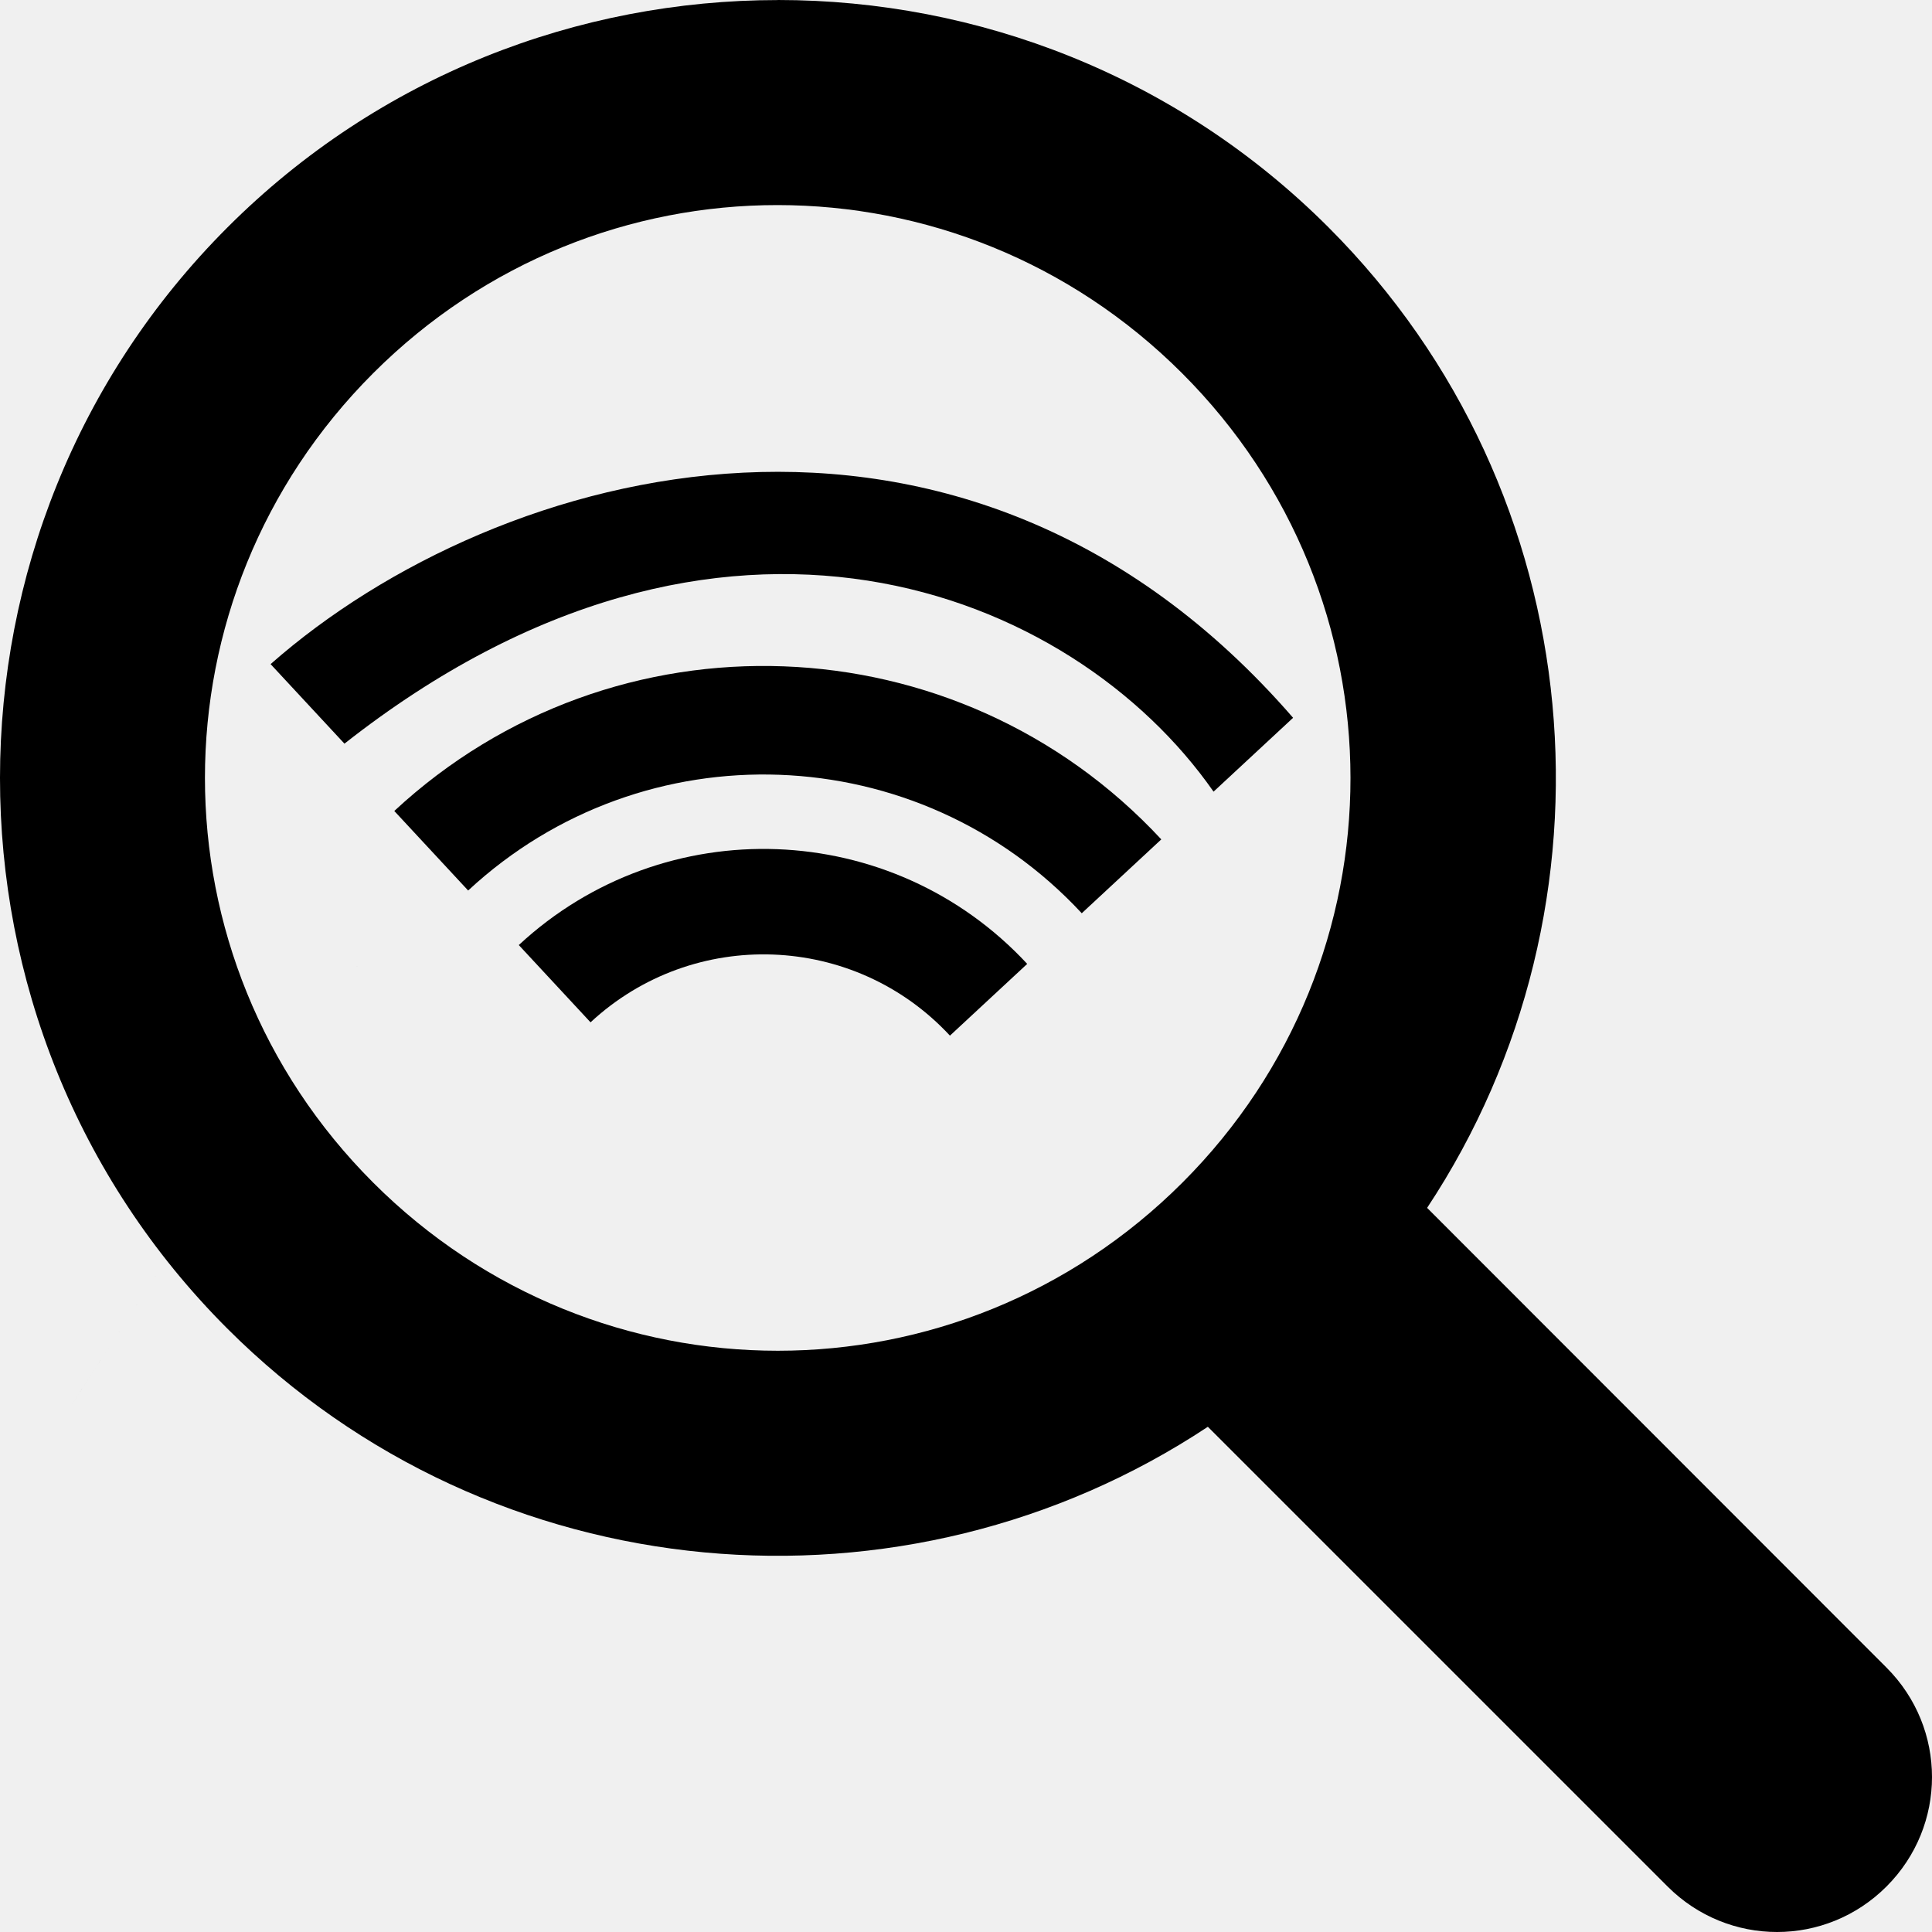
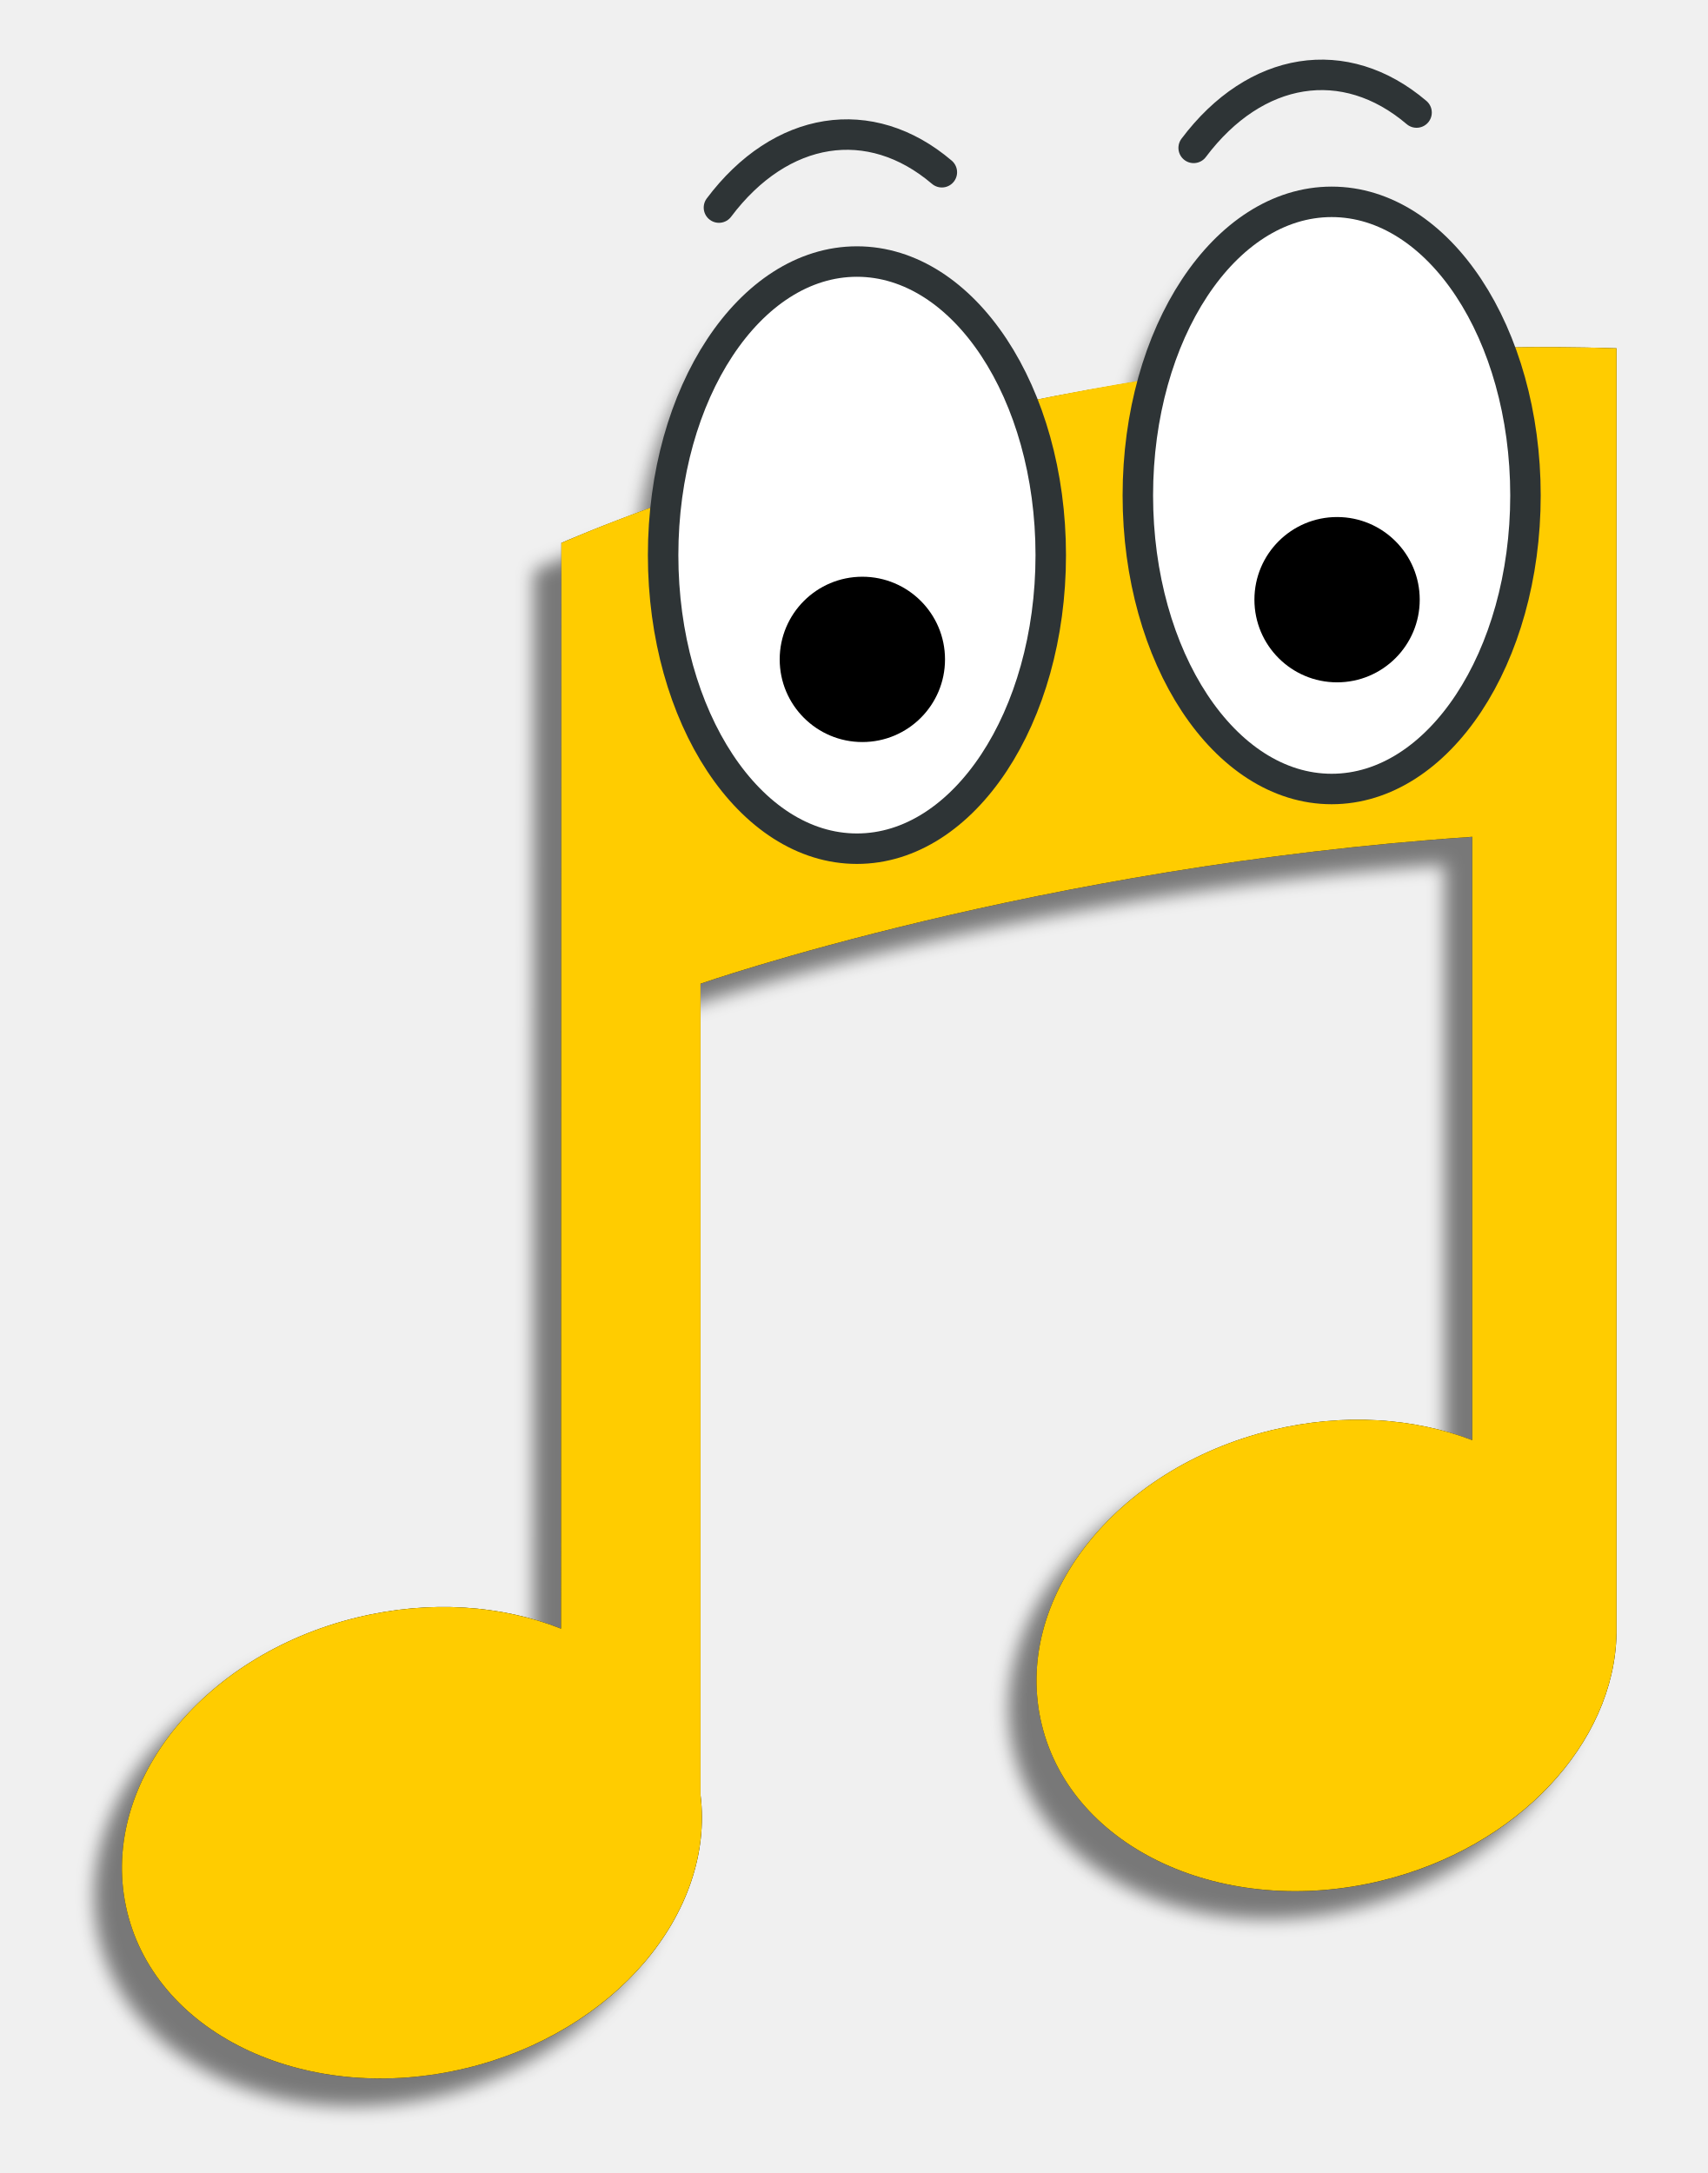
- <svg xmlns="http://www.w3.org/2000/svg" id="svg2" viewBox="0 0 128 128" version="1.1" width="128" height="128">
-   <defs id="defs893" />
-   <g transform="matrix(0.499998,0,0,0.4999887,-145.1359,-167.3222)" id="layer1-6">
-     <path d="m 393.36,334.66 c -26.422,0 -52.849,10.027 -72.935,30.113 -40.172,40.171 -40.218,105.74 -0.046,145.91 35.217,35.216 89.911,39.558 129.94,13.03 l 60.918,60.916 c 8.039,8.038 20.97,8.038 29.008,0 8.039,-8.038 8.039,-20.969 0,-29.008 L 479.373,494.705 C 505.87,454.682 501.5,399.973 466.296,364.765 446.21,344.68 419.782,334.652 393.361,334.652 Z m -0.046,27.166 c 19.371,0.009 38.738,7.428 53.596,22.285 29.716,29.715 29.762,77.521 0.046,107.24 -29.716,29.715 -77.523,29.715 -107.24,0 -29.716,-29.715 -29.716,-77.52 0,-107.24 14.858,-14.858 34.225,-22.295 53.596,-22.285 z m -54.656,99.224 c -68.667,105.486 -34.333,52.743 0,0 z" style="color:#000000;text-indent:0;text-transform:none" id="path3058-6" />
-   </g>
-   <g id="g1004" transform="matrix(0.02939189,0,0,-0.02939189,-63.58251,222.1404)" style="fill:#000000;stroke:none" />
-   <g label="Layer 1" id="imagebot_3" transform="matrix(1.142252,0,0,1.142252,-845.2243,-501.7216)">
-     </g>
-   <g id="imagebot_6" transform="matrix(0,-0.8775801,0.8775965,0,-461.2392,-882.7393)" label="Layer 1">
-     <g transform="matrix(0.456732,0.05157913,-0.05157913,0.456732,-481.5455,405.0145)" id="imagebot_7">
-       <path id="imagebot_10" d="m -1242.507,574.06 -13.134,-11.289 c 15.036,-17.495 13.044,-43.866 -4.451,-58.903 l 11.289,-13.134 c 24.749,21.271 27.567,58.577 6.296,83.326 z" style="fill:#000000" />
-       <path id="imagebot_9" d="m -1233.236,582.029 c 25.672,-29.869 22.27,-74.894 -7.599,-100.566 l 11.621,-13.521 c 37.336,32.09 41.589,88.371 9.499,125.707 z" style="fill:#000000" />
-       <path d="m -1210.962,601.297 c 30.39,-26.722 47.19,-86.652 -8.185,-142.729 l 11.621,-13.521 c 36.983,33.504 66.216,106.847 10.085,167.871 z" id="imagebot_8" style="fill:#000000" />
-     </g>
-   </g>
+ <svg xmlns="http://www.w3.org/2000/svg" id="Layer_1" enable-background="new 0 0 100 100" xml:space="preserve" viewBox="0 0 91.667 125.506" version="1.1" y="0px" x="0px" width="110" height="140">
+   <defs id="defs841">
+     <filter style="color-interpolation-filters:sRGB" id="filter4125">
+       <feFlood flood-opacity="0.498" flood-color="rgb(0,0,0)" result="flood" id="feFlood4115" />
+       <feComposite in="flood" in2="SourceGraphic" operator="in" result="composite1" id="feComposite4117" />
+       <feGaussianBlur in="composite1" stdDeviation="0.5" result="blur" id="feGaussianBlur4119" />
+       <feOffset dx="-1.6" dy="1.6" result="offset" id="feOffset4121" />
+       <feComposite in="SourceGraphic" in2="offset" operator="over" result="composite2" id="feComposite4123" />
+     </filter>
+   </defs>
+   <path style="fill:#000000;filter:url(#filter4125)" d="M 73.44,11.658 A 11.194,16.956 0 0 0 63.172,21.881 c -2.636,0.417 -5.191,0.873 -7.598,1.375 A 11.194,16.956 0 0 0 46.022,15.107 11.194,16.956 0 0 0 35.02,28.998 c -3.847,1.375 -6.068,2.361 -6.068,2.361 l -0.021,62.709 c -3.411,-1.354 -7.558,-1.674 -11.771,-0.65 -9.083,2.207 -15.031,9.821 -13.285,17.008 1.746,7.187 10.523,11.224 19.605,9.018 8.564,-2.081 14.339,-8.968 13.508,-15.771 V 56.816 c 0,0 19.403,-6.783 44.572,-8.484 v 34.85 c -3.374,-1.292 -7.442,-1.585 -11.578,-0.58 -9.083,2.206 -15.031,9.818 -13.285,17.006 1.745,7.187 10.522,11.226 19.605,9.02 7.931,-1.927 13.472,-7.979 13.588,-14.266 l 0.002,0.006 v -74.25 c -2.297,-0.076 -4.562,-0.083 -6.795,-0.041 a 11.194,16.956 0 0 0 -9.656,-8.418 z" id="path834-8" />
+   <path d="m 89.892,20.116 c -33.501,-1.114 -60.941,11.243 -60.941,11.243 l -0.02,62.709 c -3.411,-1.354 -7.559,-1.675 -11.772,-0.651 -9.083,2.207 -15.031,9.82 -13.285,17.007 1.746,7.187 10.524,11.225 19.606,9.019 8.564,-2.081 14.338,-8.969 13.507,-15.772 V 56.816 c 0,0 19.404,-6.784 44.573,-8.485 v 34.849 c -3.374,-1.292 -7.443,-1.585 -11.579,-0.58 -9.083,2.206 -15.031,9.819 -13.285,17.007 1.745,7.187 10.523,11.224 19.606,9.018 7.931,-1.927 13.471,-7.977 13.587,-14.264 l 0.003,0.004 z" id="path834" style="fill:#ffcc00" />
+   <ellipse ry="16.956" rx="11.194" cy="32.062" cx="46.021" id="path4236" style="opacity:1;fill:#ffffff;fill-opacity:1;stroke:#2e3436;stroke-width:1.76;stroke-linecap:round;stroke-linejoin:round;stroke-miterlimit:4;stroke-dasharray:none;stroke-dashoffset:0;stroke-opacity:1" />
+   <circle r="4.774" cy="38.084" cx="46.334" id="path4240" style="opacity:1;fill:#000000;fill-opacity:1;stroke:none;stroke-width:2;stroke-linecap:round;stroke-linejoin:round;stroke-miterlimit:4;stroke-dasharray:none;stroke-dashoffset:0;stroke-opacity:1" />
+   <path d="M 38.051,11.989 A 11.194,16.956 0 0 1 50.925,9.948" style="opacity:1;fill:none;fill-opacity:1;stroke:#2e3436;stroke-width:1.76;stroke-linecap:round;stroke-linejoin:round;stroke-miterlimit:4;stroke-dasharray:none;stroke-dashoffset:0;stroke-opacity:1" id="ellipse4244" />
+   <ellipse ry="16.956" rx="11.194" cy="28.614" cx="73.439" id="path4236-8" style="opacity:1;fill:#ffffff;fill-opacity:1;stroke:#2e3436;stroke-width:1.76;stroke-linecap:round;stroke-linejoin:round;stroke-miterlimit:4;stroke-dasharray:none;stroke-dashoffset:0;stroke-opacity:1" />
+   <circle cy="34.636" cx="73.752" id="path4240-5" style="opacity:1;fill:#000000;fill-opacity:1;stroke:none;stroke-width:2;stroke-linecap:round;stroke-linejoin:round;stroke-miterlimit:4;stroke-dasharray:none;stroke-dashoffset:0;stroke-opacity:1" r="4.774" />
+   <path d="M 65.469,8.541 A 11.194,16.956 0 0 1 78.343,6.5" style="opacity:1;fill:none;fill-opacity:1;stroke:#2e3436;stroke-width:1.76;stroke-linecap:round;stroke-linejoin:round;stroke-miterlimit:4;stroke-dasharray:none;stroke-dashoffset:0;stroke-opacity:1" id="ellipse4244-0" />
</svg>
